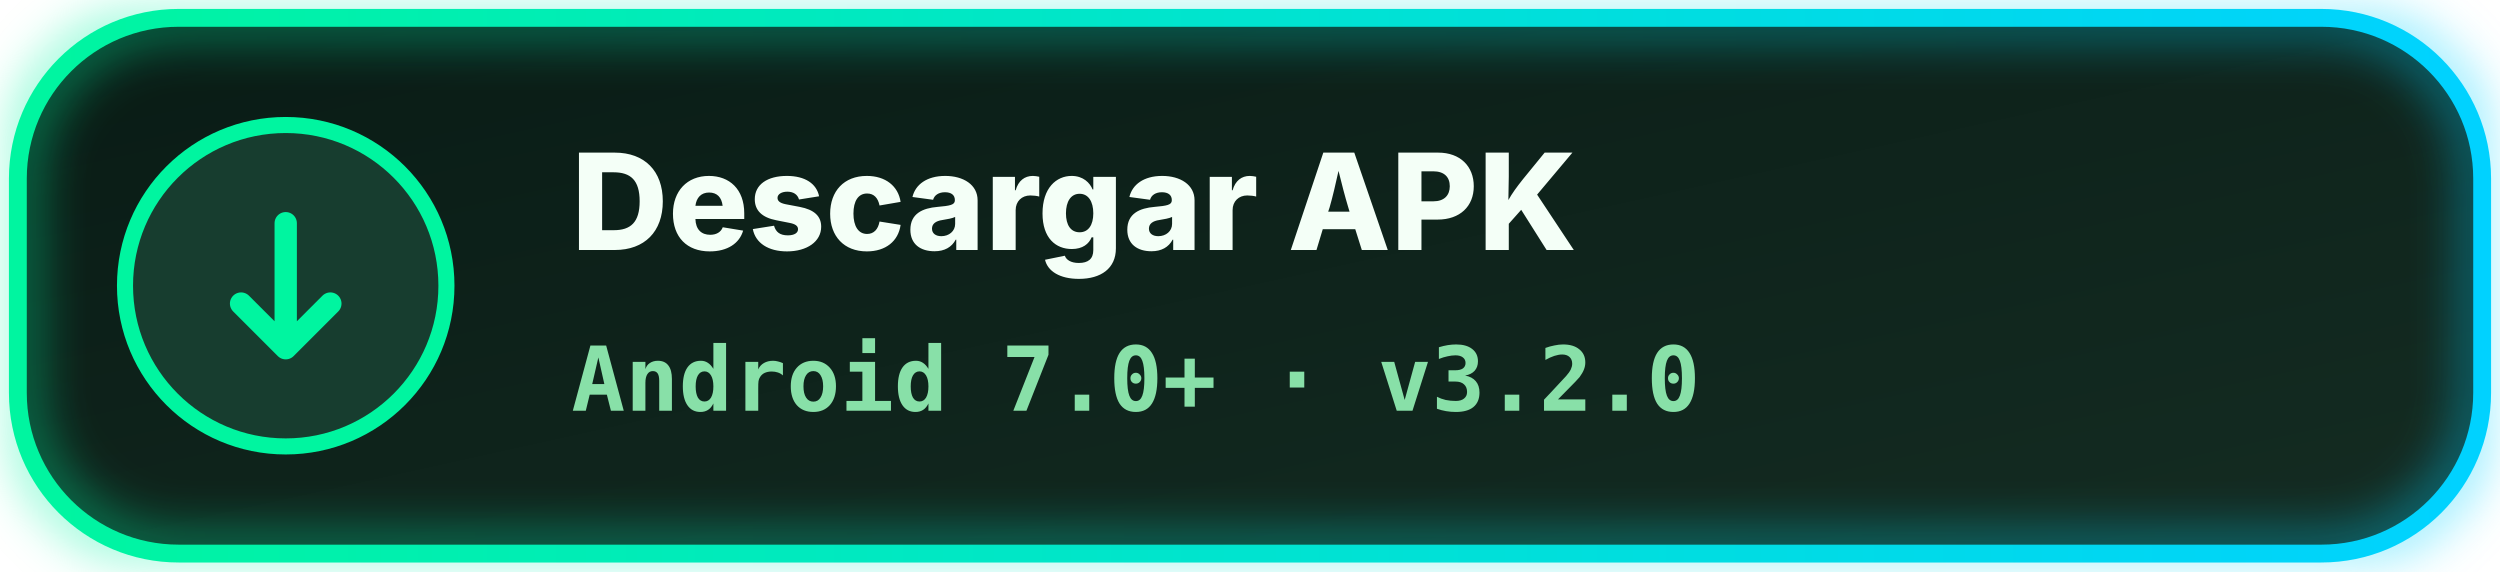
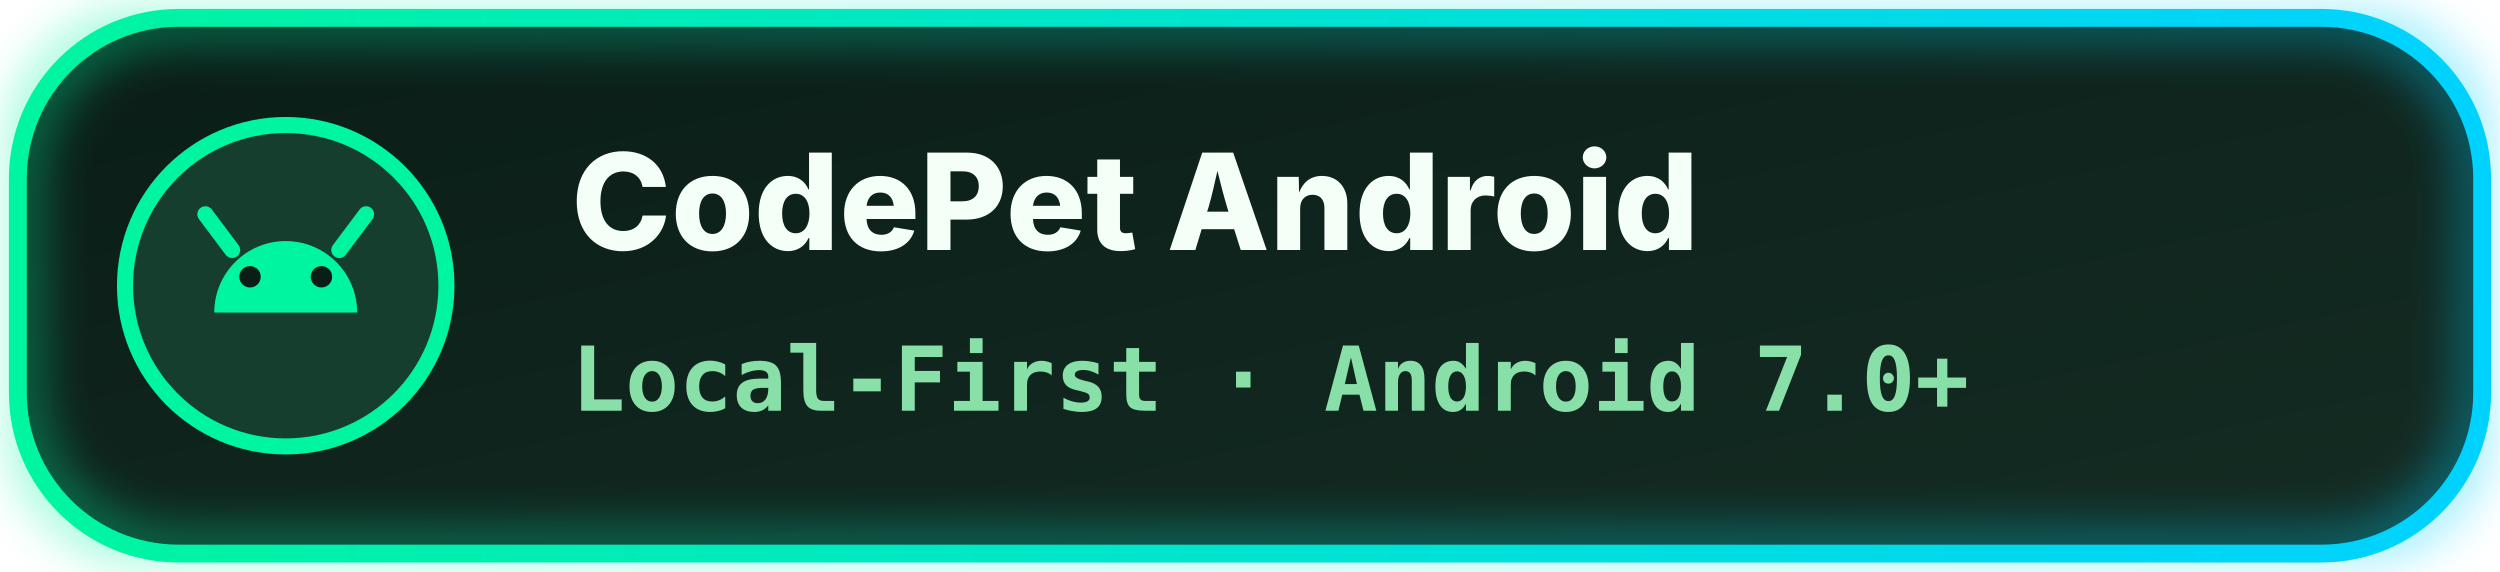
- <svg xmlns="http://www.w3.org/2000/svg" width="280" height="64" viewBox="0 0 280 64" role="img" aria-labelledby="title desc">
+ <svg xmlns="http://www.w3.org/2000/svg" width="280" height="64" viewBox="0 0 280 64" role="img" aria-labelledby="ctaTitle ctaDesc">
  <defs>
    <linearGradient id="btnBg" x1="0" y1="0" x2="1" y2="1">
-       <stop offset="0%" stop-color="#091b15" />
-       <stop offset="100%" stop-color="#142c22" />
+       <stop offset="0%" stop-color="#0a1d17" />
+       <stop offset="100%" stop-color="#142c23" />
    </linearGradient>
    <linearGradient id="neonMint" x1="0" y1="0" x2="1" y2="0">
      <stop offset="0%" stop-color="#00f5a0" />
      <stop offset="100%" stop-color="#00d2ff" />
    </linearGradient>
    <filter id="btnGlow" x="-20%" y="-20%" width="140%" height="140%">
      <feGaussianBlur stdDeviation="3" result="blur" />
      <feMerge>
        <feMergeNode in="blur" />
        <feMergeNode in="SourceGraphic" />
      </feMerge>
    </filter>
    <style>
-       @keyframes bounceArrow {
-         0%, 100% { transform: translateY(0); }
-         50% { transform: translateY(3px); }
+       @keyframes pulseDroid {
+         0%, 100% { transform: scale(1); }
+         50% { transform: scale(1.12); }
      }
-       .anim-arrow { animation: bounceArrow 1.5s ease-in-out infinite; }
+       .anim-droid { transform-origin: 32px 32px; animation: pulseDroid 2s ease-in-out infinite; }
    </style>
  </defs>
  <rect x="2" y="2" width="276" height="60" rx="18" fill="url(#btnBg)" />
  <rect x="2" y="2" width="276" height="60" rx="18" fill="none" stroke="url(#neonMint)" stroke-width="2" filter="url(#btnGlow)" />
-   <g transform="translate(32, 32)">
-     <circle cx="0" cy="0" r="18" fill="#173d2f" stroke="#00f5a0" stroke-width="1.8" />
-     <g class="anim-arrow">
-       <path d="M0 -7 V7 M-5 2 L0 7 L5 2" fill="none" stroke="#00f5a0" stroke-width="2.5" stroke-linecap="round" stroke-linejoin="round" />
-     </g>
+   <g class="anim-droid">
+     <circle cx="32" cy="32" r="18" fill="#153e2e" stroke="#00f5a0" stroke-width="1.8" />
+     <path d="M24 35 A8 8 0 0 1 40 35 Z" fill="#00f5a0" />
+     <line x1="26" y1="28" x2="23" y2="24" stroke="#00f5a0" stroke-width="1.8" stroke-linecap="round" />
+     <line x1="38" y1="28" x2="41" y2="24" stroke="#00f5a0" stroke-width="1.8" stroke-linecap="round" />
+     <circle cx="28" cy="31" r="1.2" fill="#0a1d17" />
+     <circle cx="36" cy="31" r="1.2" fill="#0a1d17" />
  </g>
  <g transform="translate(64, 28)">
-     <text x="0" y="0" fill="#f4fff7" font-family="Inter, sans-serif" font-size="15" font-weight="800">Descargar APK</text>
-     <text x="0" y="18" fill="#88e0a8" font-family="JetBrains Mono, monospace" font-size="10" font-weight="600">Android 7.0+ · v3.2.0</text>
+     <text x="0" y="0" fill="#f4fff7" font-family="Inter, sans-serif" font-size="15" font-weight="800">CodePet Android</text>
+     <text x="0" y="18" fill="#88e0a8" font-family="JetBrains Mono, monospace" font-size="10" font-weight="600">Local-First · Android 7.0+</text>
  </g>
</svg>
